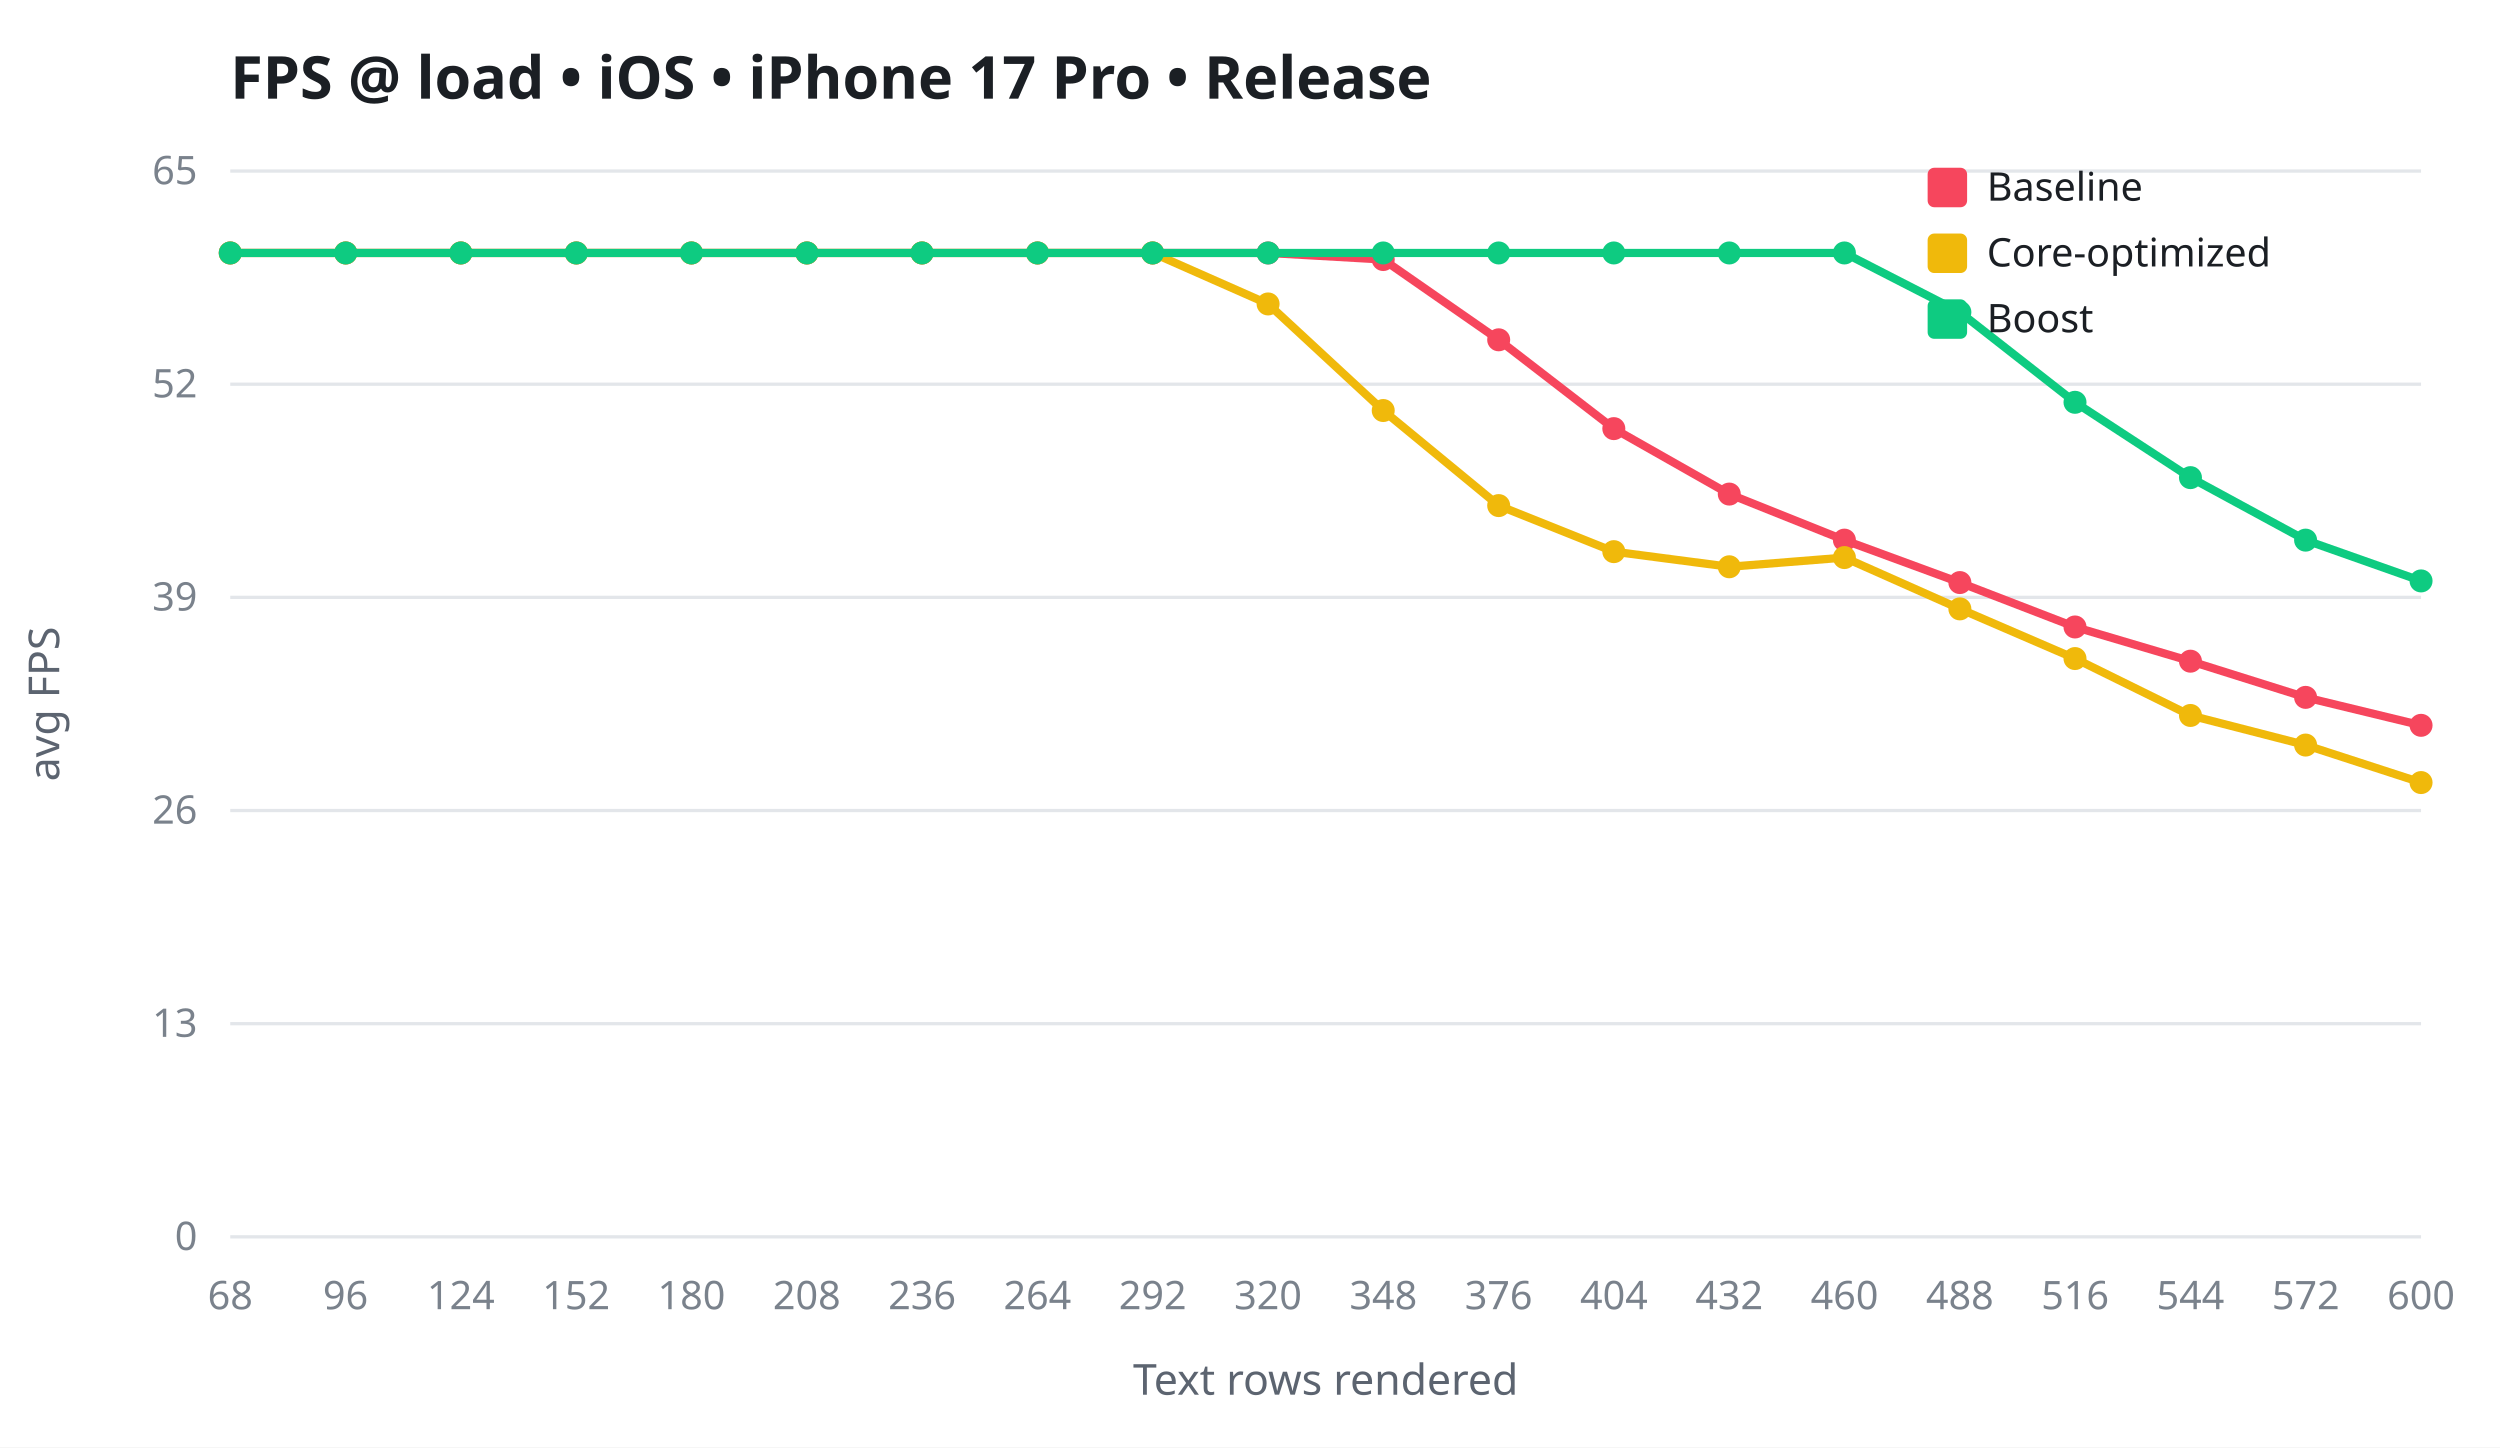
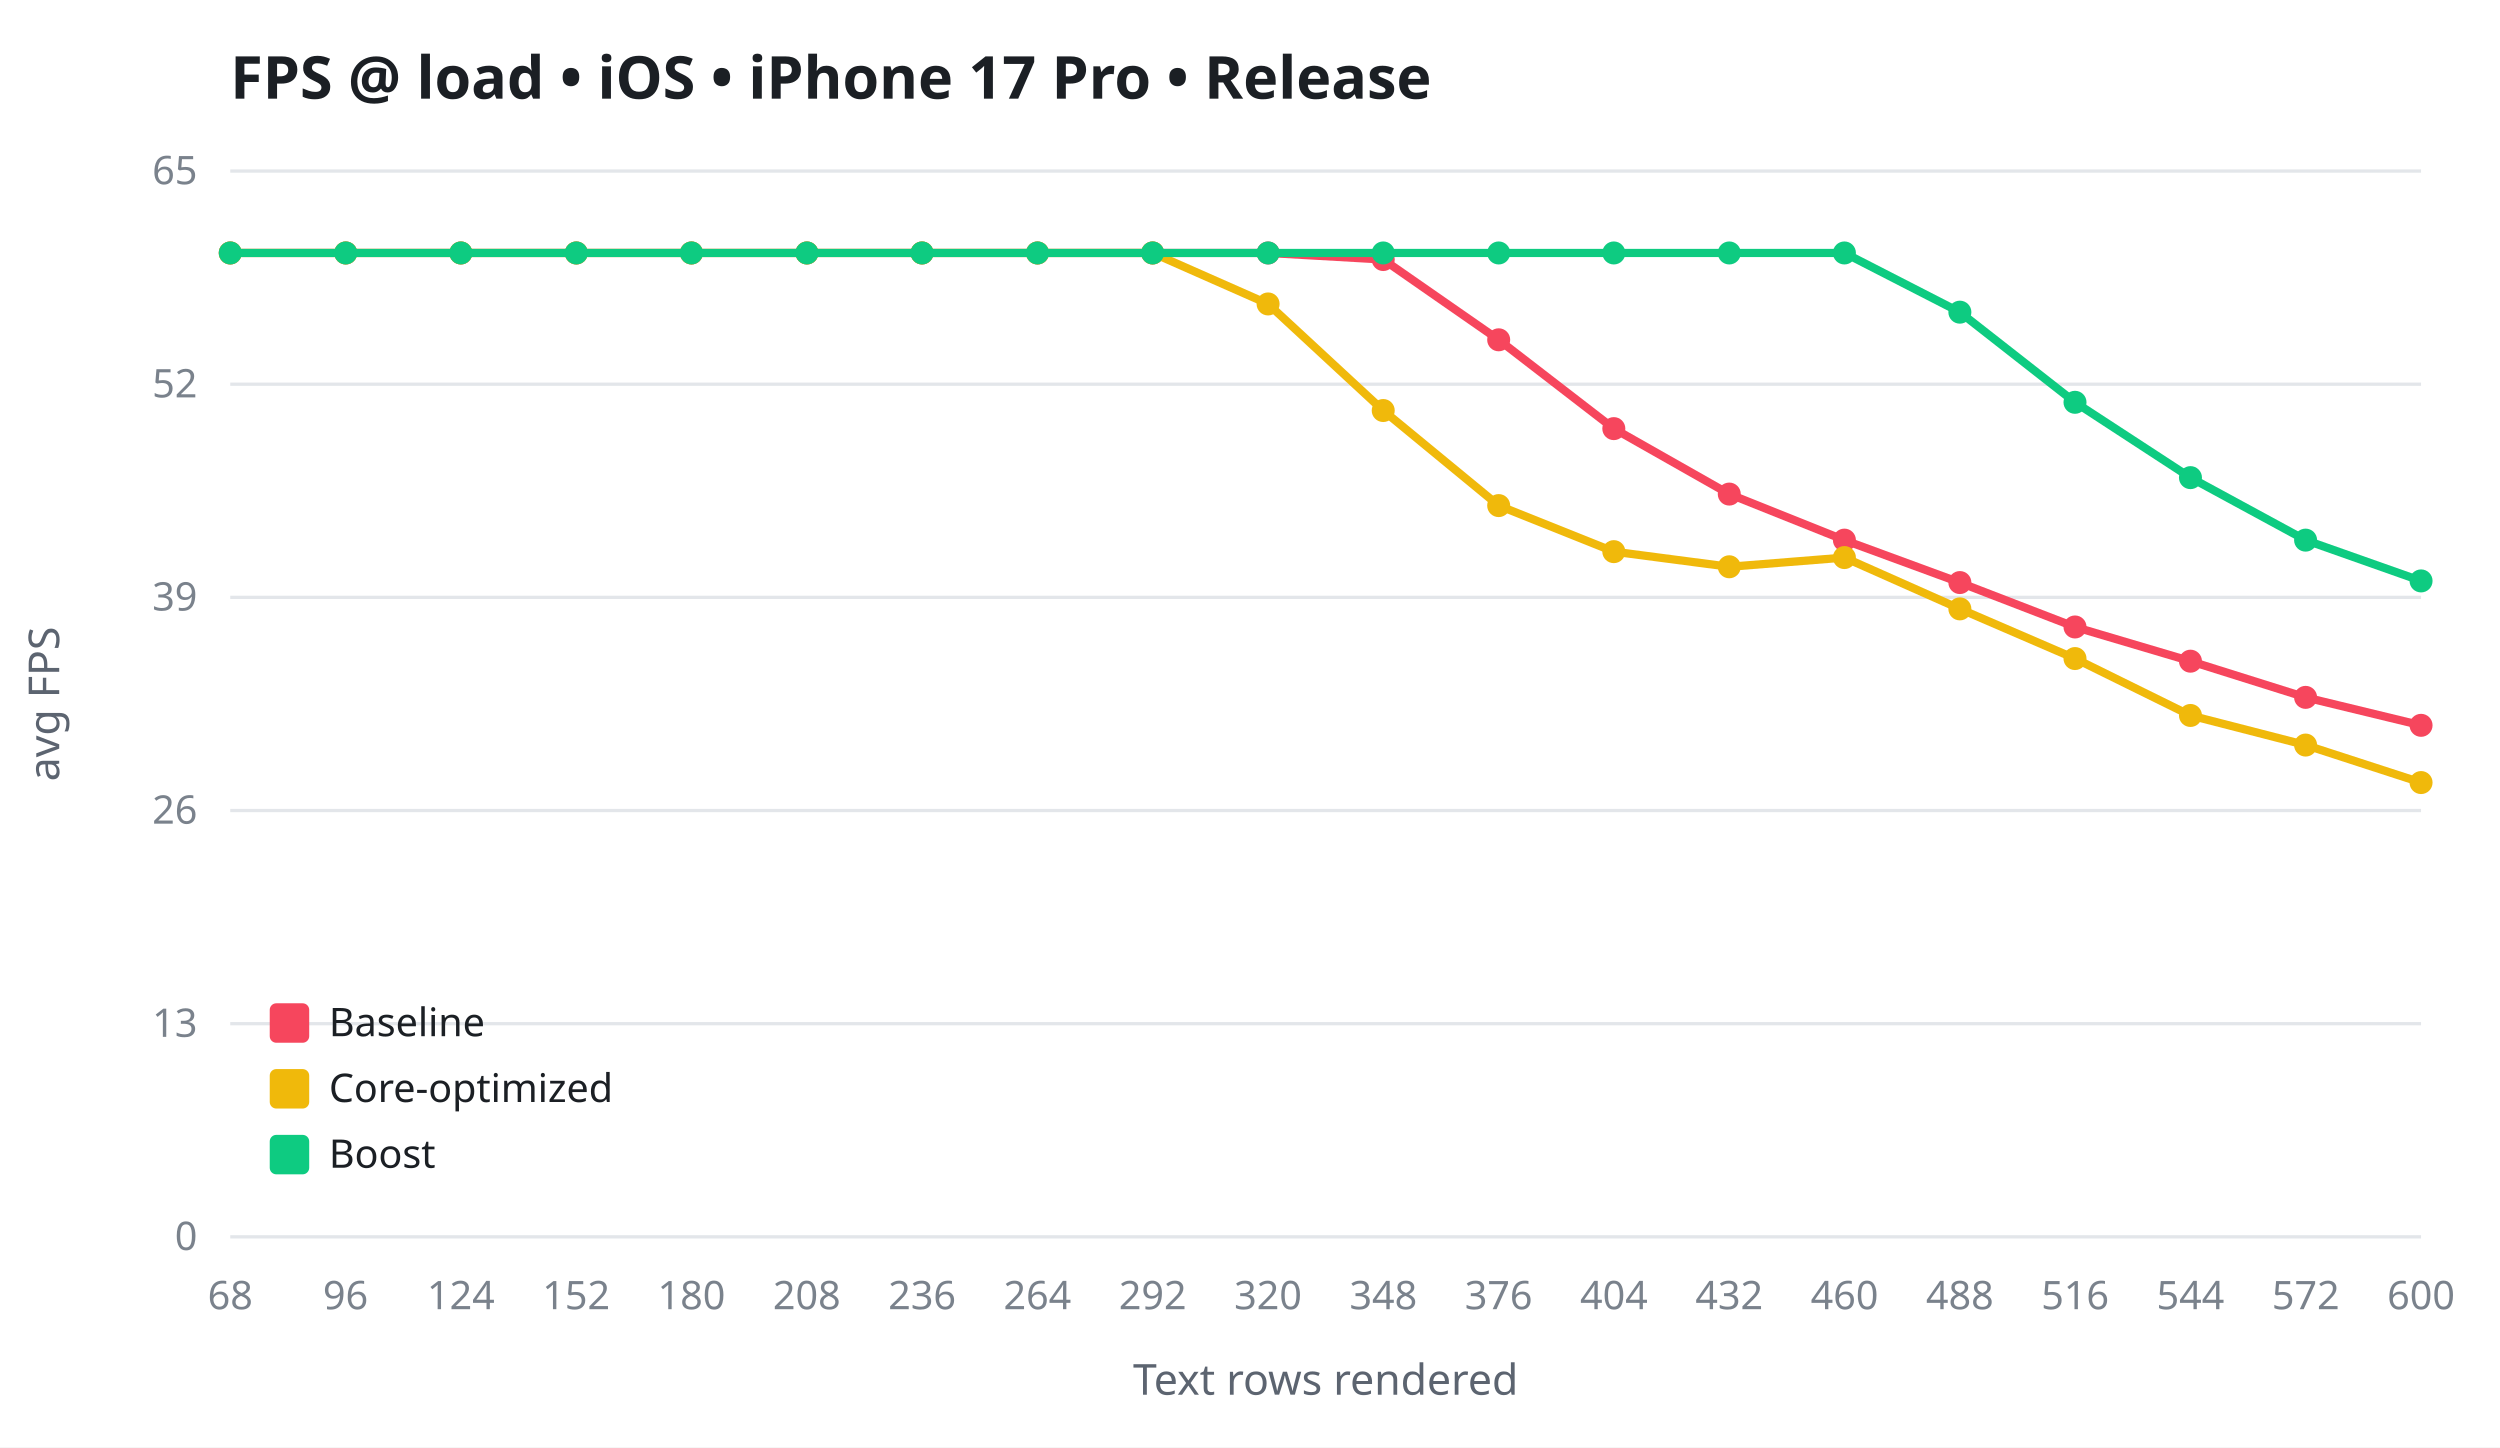
<svg xmlns="http://www.w3.org/2000/svg" width="760" height="440" viewBox="0 0 760 440">
  <rect x="0" y="0" width="760" height="440" fill="#ffffff" />
  <text x="70" y="30" fill="#1b1f24" font-size="18" font-weight="700" font-family="system-ui,sans-serif">FPS @ load • iOS • iPhone 17 Pro • Release</text>
  <line x1="70" y1="376" x2="736" y2="376" stroke="#e3e6ea" stroke-width="1" />
  <text x="60" y="380" fill="#7a828c" font-size="12" text-anchor="end" font-family="system-ui,sans-serif">0</text>
  <line x1="70" y1="311.2" x2="736" y2="311.2" stroke="#e3e6ea" stroke-width="1" />
  <text x="60" y="315.2" fill="#7a828c" font-size="12" text-anchor="end" font-family="system-ui,sans-serif">13</text>
  <line x1="70" y1="246.4" x2="736" y2="246.4" stroke="#e3e6ea" stroke-width="1" />
  <text x="60" y="250.4" fill="#7a828c" font-size="12" text-anchor="end" font-family="system-ui,sans-serif">26</text>
  <line x1="70" y1="181.6" x2="736" y2="181.6" stroke="#e3e6ea" stroke-width="1" />
  <text x="60" y="185.6" fill="#7a828c" font-size="12" text-anchor="end" font-family="system-ui,sans-serif">39</text>
  <line x1="70" y1="116.8" x2="736" y2="116.8" stroke="#e3e6ea" stroke-width="1" />
  <text x="60" y="120.8" fill="#7a828c" font-size="12" text-anchor="end" font-family="system-ui,sans-serif">52</text>
  <line x1="70" y1="52" x2="736" y2="52" stroke="#e3e6ea" stroke-width="1" />
  <text x="60" y="56" fill="#7a828c" font-size="12" text-anchor="end" font-family="system-ui,sans-serif">65</text>
  <text x="70" y="398" fill="#7a828c" font-size="12" text-anchor="middle" font-family="system-ui,sans-serif">68</text>
  <text x="105.053" y="398" fill="#7a828c" font-size="12" text-anchor="middle" font-family="system-ui,sans-serif">96</text>
  <text x="140.105" y="398" fill="#7a828c" font-size="12" text-anchor="middle" font-family="system-ui,sans-serif">124</text>
  <text x="175.158" y="398" fill="#7a828c" font-size="12" text-anchor="middle" font-family="system-ui,sans-serif">152</text>
  <text x="210.211" y="398" fill="#7a828c" font-size="12" text-anchor="middle" font-family="system-ui,sans-serif">180</text>
  <text x="245.263" y="398" fill="#7a828c" font-size="12" text-anchor="middle" font-family="system-ui,sans-serif">208</text>
  <text x="280.316" y="398" fill="#7a828c" font-size="12" text-anchor="middle" font-family="system-ui,sans-serif">236</text>
  <text x="315.368" y="398" fill="#7a828c" font-size="12" text-anchor="middle" font-family="system-ui,sans-serif">264</text>
  <text x="350.421" y="398" fill="#7a828c" font-size="12" text-anchor="middle" font-family="system-ui,sans-serif">292</text>
  <text x="385.474" y="398" fill="#7a828c" font-size="12" text-anchor="middle" font-family="system-ui,sans-serif">320</text>
  <text x="420.526" y="398" fill="#7a828c" font-size="12" text-anchor="middle" font-family="system-ui,sans-serif">348</text>
  <text x="455.579" y="398" fill="#7a828c" font-size="12" text-anchor="middle" font-family="system-ui,sans-serif">376</text>
  <text x="490.632" y="398" fill="#7a828c" font-size="12" text-anchor="middle" font-family="system-ui,sans-serif">404</text>
  <text x="525.684" y="398" fill="#7a828c" font-size="12" text-anchor="middle" font-family="system-ui,sans-serif">432</text>
  <text x="560.737" y="398" fill="#7a828c" font-size="12" text-anchor="middle" font-family="system-ui,sans-serif">460</text>
  <text x="595.789" y="398" fill="#7a828c" font-size="12" text-anchor="middle" font-family="system-ui,sans-serif">488</text>
  <text x="630.842" y="398" fill="#7a828c" font-size="12" text-anchor="middle" font-family="system-ui,sans-serif">516</text>
  <text x="665.895" y="398" fill="#7a828c" font-size="12" text-anchor="middle" font-family="system-ui,sans-serif">544</text>
  <text x="700.947" y="398" fill="#7a828c" font-size="12" text-anchor="middle" font-family="system-ui,sans-serif">572</text>
  <text x="736" y="398" fill="#7a828c" font-size="12" text-anchor="middle" font-family="system-ui,sans-serif">600</text>
  <text x="403" y="424" fill="#5c6470" font-size="13" text-anchor="middle" font-family="system-ui,sans-serif">Text rows rendered</text>
  <text x="18" y="214" fill="#5c6470" font-size="13" text-anchor="middle" font-family="system-ui,sans-serif" transform="rotate(-90 18 214)">avg FPS</text>
  <polyline points="70.0,76.9 105.1,76.9 140.1,76.9 175.2,76.9 210.2,76.9 245.3,76.9 280.3,76.9 315.4,76.9 350.4,76.9 385.5,76.9 420.5,78.9 455.6,103.3 490.6,130.3 525.7,150.2 560.7,164.2 595.8,177.1 630.8,190.6 665.9,201.0 700.9,212.0 736.0,220.5" fill="none" stroke="#f6465d" stroke-width="2.5" />
  <circle cx="70.0" cy="76.9" r="3.5" fill="#f6465d" />
  <circle cx="105.1" cy="76.9" r="3.5" fill="#f6465d" />
  <circle cx="140.1" cy="76.9" r="3.5" fill="#f6465d" />
  <circle cx="175.2" cy="76.9" r="3.5" fill="#f6465d" />
  <circle cx="210.2" cy="76.9" r="3.5" fill="#f6465d" />
  <circle cx="245.3" cy="76.9" r="3.5" fill="#f6465d" />
  <circle cx="280.3" cy="76.9" r="3.5" fill="#f6465d" />
  <circle cx="315.4" cy="76.9" r="3.5" fill="#f6465d" />
  <circle cx="350.4" cy="76.9" r="3.5" fill="#f6465d" />
  <circle cx="385.5" cy="76.9" r="3.5" fill="#f6465d" />
  <circle cx="420.5" cy="78.9" r="3.5" fill="#f6465d" />
  <circle cx="455.6" cy="103.3" r="3.5" fill="#f6465d" />
  <circle cx="490.6" cy="130.3" r="3.5" fill="#f6465d" />
  <circle cx="525.7" cy="150.2" r="3.5" fill="#f6465d" />
  <circle cx="560.7" cy="164.2" r="3.5" fill="#f6465d" />
  <circle cx="595.8" cy="177.1" r="3.5" fill="#f6465d" />
  <circle cx="630.8" cy="190.6" r="3.5" fill="#f6465d" />
  <circle cx="665.9" cy="201.0" r="3.5" fill="#f6465d" />
  <circle cx="700.9" cy="212.0" r="3.5" fill="#f6465d" />
  <circle cx="736.0" cy="220.5" r="3.5" fill="#f6465d" />
  <polyline points="70.0,76.9 105.1,76.9 140.1,76.9 175.2,76.9 210.2,76.9 245.3,76.9 280.3,76.9 315.4,76.9 350.4,76.9 385.5,92.4 420.5,124.8 455.6,153.7 490.6,167.7 525.7,172.3 560.7,169.5 595.8,185.1 630.8,200.2 665.9,217.5 700.9,226.5 736.0,237.9" fill="none" stroke="#f0b90b" stroke-width="2.5" />
  <circle cx="70.0" cy="76.9" r="3.5" fill="#f0b90b" />
  <circle cx="105.1" cy="76.9" r="3.5" fill="#f0b90b" />
  <circle cx="140.1" cy="76.9" r="3.5" fill="#f0b90b" />
  <circle cx="175.2" cy="76.9" r="3.5" fill="#f0b90b" />
  <circle cx="210.2" cy="76.9" r="3.5" fill="#f0b90b" />
  <circle cx="245.3" cy="76.9" r="3.5" fill="#f0b90b" />
  <circle cx="280.3" cy="76.9" r="3.5" fill="#f0b90b" />
  <circle cx="315.4" cy="76.9" r="3.5" fill="#f0b90b" />
  <circle cx="350.4" cy="76.9" r="3.5" fill="#f0b90b" />
  <circle cx="385.5" cy="92.4" r="3.5" fill="#f0b90b" />
  <circle cx="420.5" cy="124.8" r="3.5" fill="#f0b90b" />
  <circle cx="455.6" cy="153.7" r="3.5" fill="#f0b90b" />
  <circle cx="490.6" cy="167.7" r="3.5" fill="#f0b90b" />
  <circle cx="525.7" cy="172.3" r="3.5" fill="#f0b90b" />
  <circle cx="560.7" cy="169.5" r="3.5" fill="#f0b90b" />
  <circle cx="595.8" cy="185.1" r="3.5" fill="#f0b90b" />
  <circle cx="630.8" cy="200.2" r="3.5" fill="#f0b90b" />
  <circle cx="665.9" cy="217.5" r="3.5" fill="#f0b90b" />
  <circle cx="700.9" cy="226.5" r="3.5" fill="#f0b90b" />
  <circle cx="736.0" cy="237.9" r="3.5" fill="#f0b90b" />
  <polyline points="70.0,76.9 105.1,76.9 140.1,76.9 175.2,76.9 210.2,76.9 245.3,76.9 280.3,76.9 315.4,76.9 350.4,76.9 385.5,76.9 420.5,76.9 455.6,76.9 490.6,76.9 525.7,76.9 560.7,76.9 595.8,94.9 630.8,122.3 665.9,145.2 700.9,164.2 736.0,176.6" fill="none" stroke="#0ecb81" stroke-width="2.5" />
  <circle cx="70.0" cy="76.9" r="3.5" fill="#0ecb81" />
  <circle cx="105.1" cy="76.9" r="3.5" fill="#0ecb81" />
  <circle cx="140.1" cy="76.9" r="3.5" fill="#0ecb81" />
  <circle cx="175.2" cy="76.9" r="3.5" fill="#0ecb81" />
  <circle cx="210.2" cy="76.9" r="3.5" fill="#0ecb81" />
  <circle cx="245.3" cy="76.9" r="3.5" fill="#0ecb81" />
  <circle cx="280.3" cy="76.9" r="3.5" fill="#0ecb81" />
  <circle cx="315.4" cy="76.9" r="3.5" fill="#0ecb81" />
  <circle cx="350.4" cy="76.9" r="3.5" fill="#0ecb81" />
  <circle cx="385.5" cy="76.9" r="3.5" fill="#0ecb81" />
  <circle cx="420.5" cy="76.9" r="3.5" fill="#0ecb81" />
  <circle cx="455.6" cy="76.9" r="3.5" fill="#0ecb81" />
  <circle cx="490.6" cy="76.9" r="3.5" fill="#0ecb81" />
  <circle cx="525.7" cy="76.9" r="3.5" fill="#0ecb81" />
  <circle cx="560.7" cy="76.9" r="3.5" fill="#0ecb81" />
  <circle cx="595.8" cy="94.9" r="3.5" fill="#0ecb81" />
  <circle cx="630.8" cy="122.3" r="3.5" fill="#0ecb81" />
  <circle cx="665.9" cy="145.2" r="3.5" fill="#0ecb81" />
  <circle cx="700.9" cy="164.2" r="3.5" fill="#0ecb81" />
  <circle cx="736.0" cy="176.6" r="3.5" fill="#0ecb81" />
-   <rect x="586" y="51" width="12" height="12" rx="2" fill="#f6465d" />
-   <text x="604" y="61" fill="#1b1f24" font-size="12" font-family="system-ui,sans-serif">Baseline</text>
-   <rect x="586" y="71" width="12" height="12" rx="2" fill="#f0b90b" />
-   <text x="604" y="81" fill="#1b1f24" font-size="12" font-family="system-ui,sans-serif">Core-optimized</text>
-   <rect x="586" y="91" width="12" height="12" rx="2" fill="#0ecb81" />
-   <text x="604" y="101" fill="#1b1f24" font-size="12" font-family="system-ui,sans-serif">Boost</text>
+   <rect x="82" y="305" width="12" height="12" rx="2" fill="#f6465d" />
+   <text x="100" y="315" fill="#1b1f24" font-size="12" font-family="system-ui,sans-serif">Baseline</text>
+   <rect x="82" y="325" width="12" height="12" rx="2" fill="#f0b90b" />
+   <text x="100" y="335" fill="#1b1f24" font-size="12" font-family="system-ui,sans-serif">Core-optimized</text>
+   <rect x="82" y="345" width="12" height="12" rx="2" fill="#0ecb81" />
+   <text x="100" y="355" fill="#1b1f24" font-size="12" font-family="system-ui,sans-serif">Boost</text>
</svg>
